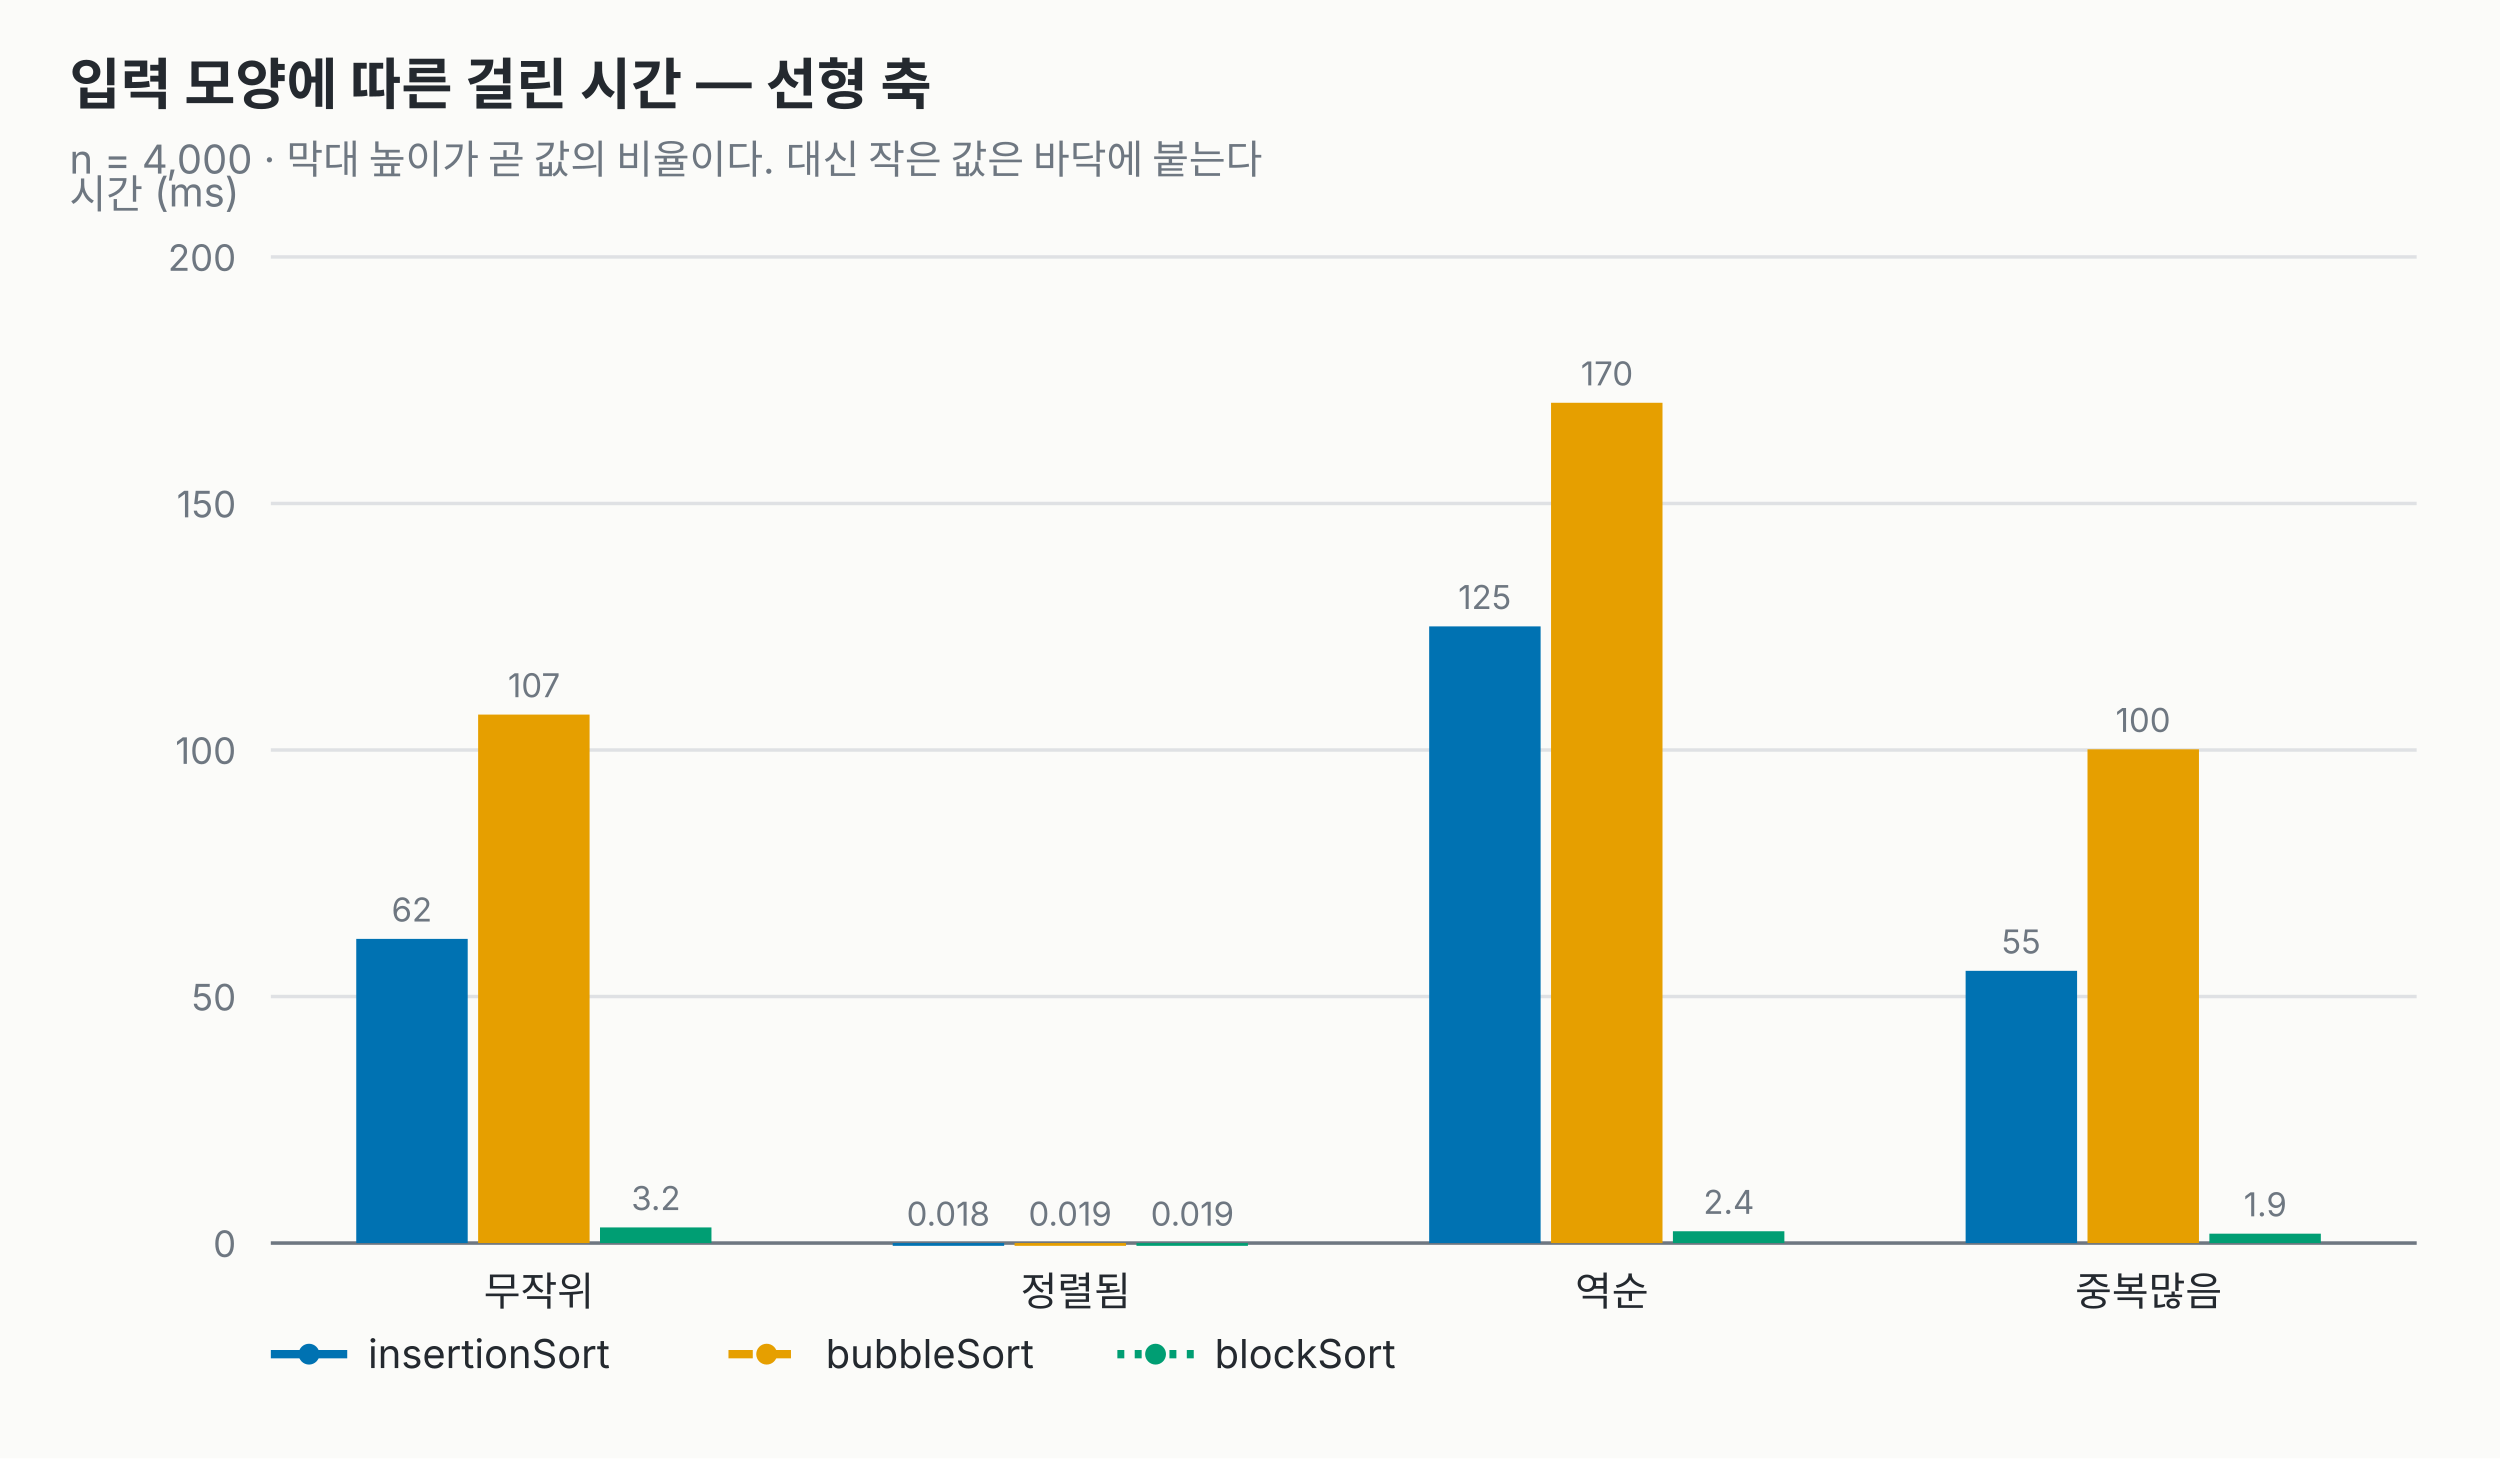
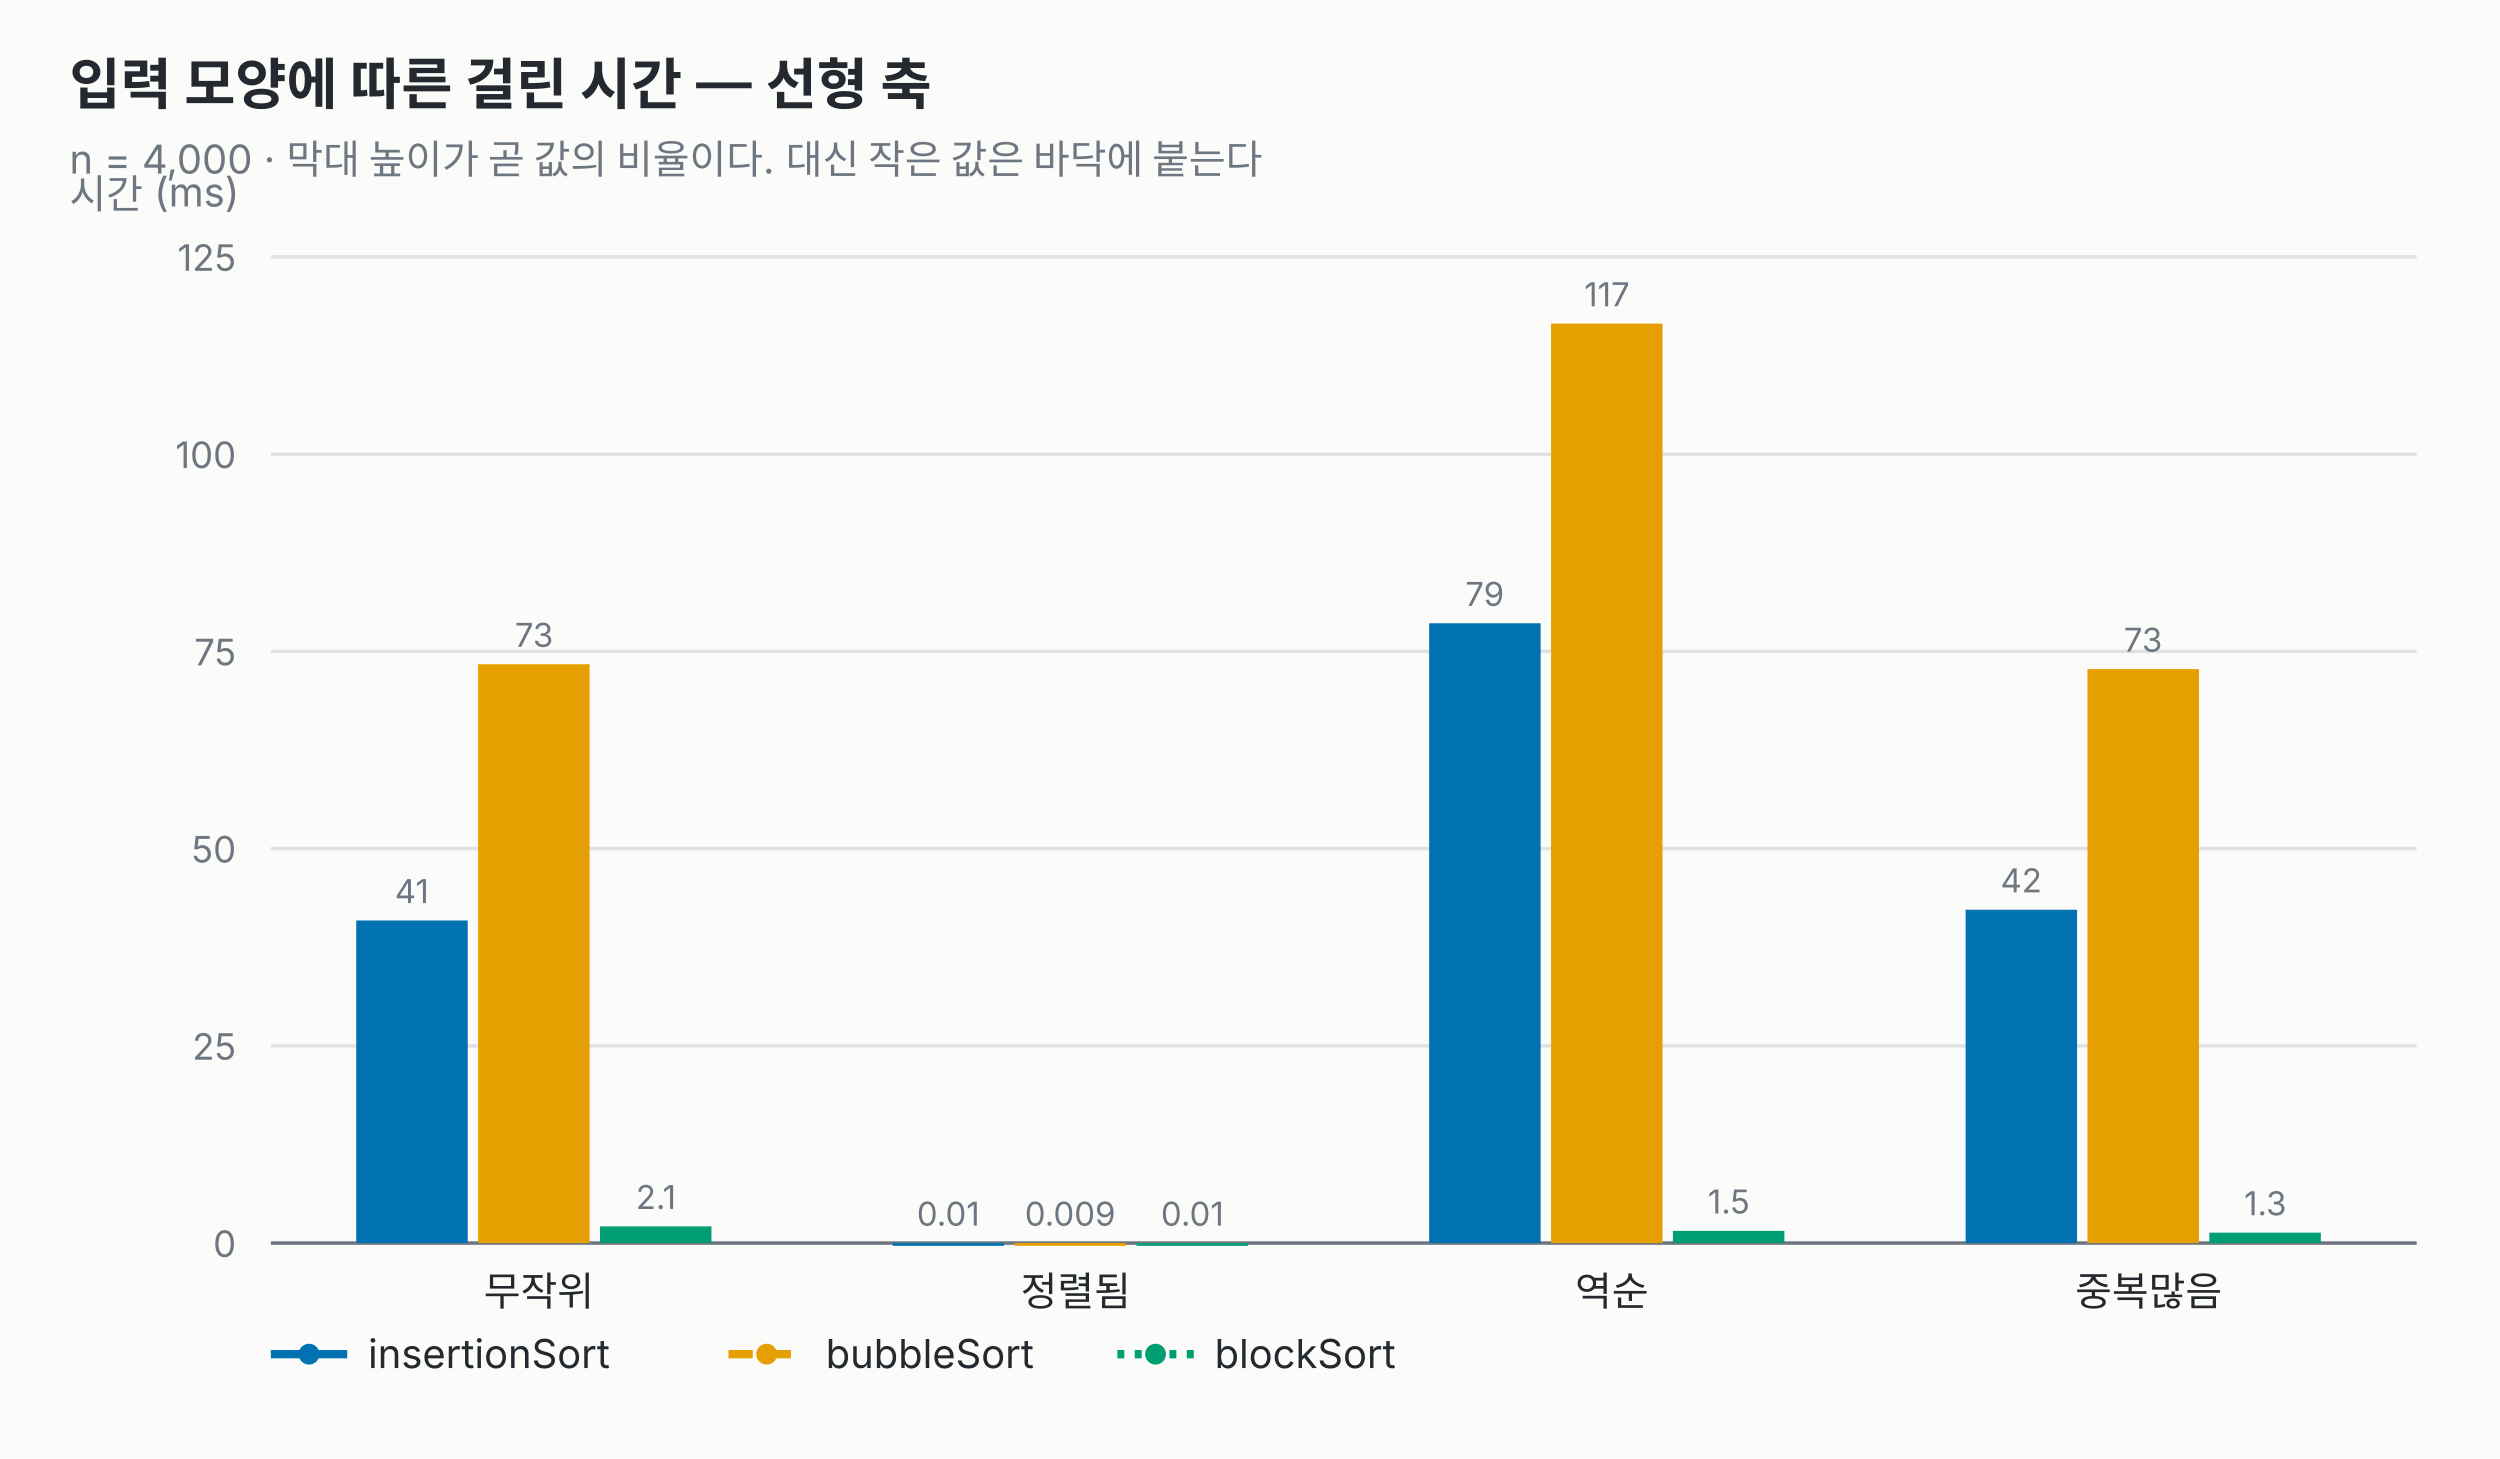
<svg xmlns="http://www.w3.org/2000/svg" width="720" height="420" viewBox="0 0 720 420" font-family="-apple-system, BlinkMacSystemFont, 'Segoe UI', 'Noto Sans KR', 'Apple SD Gothic Neo', 'Malgun Gothic', sans-serif">
  <rect width="720" height="420" fill="#fbfbf9" />
  <text x="20.0" y="30.0" font-size="16" fill="#24292f" text-anchor="start" font-weight="600">입력 모양에 따른 걸린 시간 — 선형 축</text>
  <text x="20.0" y="50.0" font-size="11.5" fill="#6e7781" text-anchor="start" font-weight="400">n = 4,000 · 막대 높이가 곧 값의 비율이다. 대신 작은 값은 바닥에 붙는다</text>
  <line x1="78.0" y1="358.0" x2="696.0" y2="358.0" stroke="#dfe1e4" stroke-width="1" stroke-dasharray="none" />
  <text x="68.0" y="362.0" font-size="10.5" fill="#6e7781" text-anchor="end" font-weight="400">0</text>
-   <line x1="78.0" y1="287.0" x2="696.0" y2="287.0" stroke="#dfe1e4" stroke-width="1" stroke-dasharray="none" />
-   <text x="68.0" y="291.0" font-size="10.5" fill="#6e7781" text-anchor="end" font-weight="400">50</text>
-   <line x1="78.0" y1="216.0" x2="696.0" y2="216.0" stroke="#dfe1e4" stroke-width="1" stroke-dasharray="none" />
-   <text x="68.0" y="220.0" font-size="10.5" fill="#6e7781" text-anchor="end" font-weight="400">100</text>
-   <line x1="78.0" y1="145.0" x2="696.0" y2="145.0" stroke="#dfe1e4" stroke-width="1" stroke-dasharray="none" />
-   <text x="68.0" y="149.0" font-size="10.5" fill="#6e7781" text-anchor="end" font-weight="400">150</text>
+   <line x1="78.0" y1="301.2" x2="696.0" y2="301.2" stroke="#dfe1e4" stroke-width="1" stroke-dasharray="none" />
+   <text x="68.0" y="305.2" font-size="10.5" fill="#6e7781" text-anchor="end" font-weight="400">25</text>
+   <line x1="78.0" y1="244.4" x2="696.0" y2="244.4" stroke="#dfe1e4" stroke-width="1" stroke-dasharray="none" />
+   <text x="68.0" y="248.4" font-size="10.5" fill="#6e7781" text-anchor="end" font-weight="400">50</text>
+   <line x1="78.0" y1="187.6" x2="696.0" y2="187.6" stroke="#dfe1e4" stroke-width="1" stroke-dasharray="none" />
+   <text x="68.0" y="191.6" font-size="10.5" fill="#6e7781" text-anchor="end" font-weight="400">75</text>
+   <line x1="78.0" y1="130.8" x2="696.0" y2="130.8" stroke="#dfe1e4" stroke-width="1" stroke-dasharray="none" />
+   <text x="68.0" y="134.8" font-size="10.5" fill="#6e7781" text-anchor="end" font-weight="400">100</text>
  <line x1="78.0" y1="74.0" x2="696.0" y2="74.0" stroke="#dfe1e4" stroke-width="1" stroke-dasharray="none" />
-   <text x="68.0" y="78.0" font-size="10.5" fill="#6e7781" text-anchor="end" font-weight="400">200</text>
+   <text x="68.0" y="78.0" font-size="10.5" fill="#6e7781" text-anchor="end" font-weight="400">125</text>
  <line x1="78.0" y1="358.0" x2="696.0" y2="358.0" stroke="#6e7781" stroke-width="1" stroke-dasharray="none" />
  <text x="20.0" y="60.0" font-size="11.5" fill="#6e7781" text-anchor="start" font-weight="400">시간 (ms)</text>
-   <rect x="102.6" y="270.4" width="32.1" height="87.6" fill="#0072B2" />
-   <text x="118.6" y="265.4" font-size="9.5" fill="#6e7781" text-anchor="middle" font-weight="400">62</text>
-   <rect x="137.7" y="205.8" width="32.1" height="152.2" fill="#E69F00" />
-   <text x="153.8" y="200.8" font-size="9.5" fill="#6e7781" text-anchor="middle" font-weight="400">107</text>
-   <rect x="172.8" y="353.5" width="32.1" height="4.5" fill="#009E73" />
-   <text x="188.9" y="348.5" font-size="9.5" fill="#6e7781" text-anchor="middle" font-weight="400">3.2</text>
+   <rect x="102.6" y="265.1" width="32.1" height="92.9" fill="#0072B2" />
+   <text x="118.6" y="260.1" font-size="9.5" fill="#6e7781" text-anchor="middle" font-weight="400">41</text>
+   <rect x="137.7" y="191.3" width="32.1" height="166.7" fill="#E69F00" />
+   <text x="153.8" y="186.3" font-size="9.5" fill="#6e7781" text-anchor="middle" font-weight="400">73</text>
+   <rect x="172.8" y="353.2" width="32.1" height="4.8" fill="#009E73" />
+   <text x="188.9" y="348.2" font-size="9.5" fill="#6e7781" text-anchor="middle" font-weight="400">2.1</text>
  <text x="155.2" y="376.0" font-size="11.5" fill="#24292f" text-anchor="middle" font-weight="400">무작위</text>
  <rect x="257.1" y="358.0" width="32.1" height="0.8" fill="#0072B2" />
-   <text x="273.1" y="353.0" font-size="9.5" fill="#6e7781" text-anchor="middle" font-weight="400">0.018</text>
+   <text x="273.1" y="353.0" font-size="9.5" fill="#6e7781" text-anchor="middle" font-weight="400">0.01</text>
  <rect x="292.2" y="358.0" width="32.1" height="0.8" fill="#E69F00" />
-   <text x="308.2" y="353.0" font-size="9.5" fill="#6e7781" text-anchor="middle" font-weight="400">0.019</text>
+   <text x="308.2" y="353.0" font-size="9.5" fill="#6e7781" text-anchor="middle" font-weight="400">0.009</text>
  <rect x="327.3" y="358.0" width="32.1" height="0.8" fill="#009E73" />
-   <text x="343.4" y="353.0" font-size="9.5" fill="#6e7781" text-anchor="middle" font-weight="400">0.019</text>
+   <text x="343.4" y="353.0" font-size="9.5" fill="#6e7781" text-anchor="middle" font-weight="400">0.01</text>
  <text x="309.8" y="376.0" font-size="11.5" fill="#24292f" text-anchor="middle" font-weight="400">정렬됨</text>
-   <rect x="411.6" y="180.4" width="32.1" height="177.6" fill="#0072B2" />
-   <text x="427.6" y="175.4" font-size="9.5" fill="#6e7781" text-anchor="middle" font-weight="400">125</text>
-   <rect x="446.7" y="116.0" width="32.1" height="242.0" fill="#E69F00" />
-   <text x="462.8" y="111.0" font-size="9.5" fill="#6e7781" text-anchor="middle" font-weight="400">170</text>
-   <rect x="481.8" y="354.6" width="32.1" height="3.4" fill="#009E73" />
-   <text x="497.9" y="349.6" font-size="9.5" fill="#6e7781" text-anchor="middle" font-weight="400">2.4</text>
+   <rect x="411.6" y="179.5" width="32.1" height="178.5" fill="#0072B2" />
+   <text x="427.6" y="174.5" font-size="9.5" fill="#6e7781" text-anchor="middle" font-weight="400">79</text>
+   <rect x="446.7" y="93.2" width="32.1" height="264.8" fill="#E69F00" />
+   <text x="462.8" y="88.2" font-size="9.5" fill="#6e7781" text-anchor="middle" font-weight="400">117</text>
+   <rect x="481.8" y="354.5" width="32.1" height="3.5" fill="#009E73" />
+   <text x="497.9" y="349.5" font-size="9.5" fill="#6e7781" text-anchor="middle" font-weight="400">1.5</text>
  <text x="464.2" y="376.0" font-size="11.5" fill="#24292f" text-anchor="middle" font-weight="400">역순</text>
-   <rect x="566.1" y="279.6" width="32.1" height="78.4" fill="#0072B2" />
-   <text x="582.1" y="274.6" font-size="9.5" fill="#6e7781" text-anchor="middle" font-weight="400">55</text>
-   <rect x="601.2" y="215.8" width="32.1" height="142.2" fill="#E69F00" />
-   <text x="617.2" y="210.8" font-size="9.5" fill="#6e7781" text-anchor="middle" font-weight="400">100</text>
-   <rect x="636.3" y="355.3" width="32.1" height="2.7" fill="#009E73" />
-   <text x="652.4" y="350.3" font-size="9.5" fill="#6e7781" text-anchor="middle" font-weight="400">1.9</text>
+   <rect x="566.1" y="262.0" width="32.1" height="96.0" fill="#0072B2" />
+   <text x="582.1" y="257.0" font-size="9.5" fill="#6e7781" text-anchor="middle" font-weight="400">42</text>
+   <rect x="601.2" y="192.7" width="32.1" height="165.3" fill="#E69F00" />
+   <text x="617.2" y="187.7" font-size="9.5" fill="#6e7781" text-anchor="middle" font-weight="400">73</text>
+   <rect x="636.3" y="355.0" width="32.1" height="3.0" fill="#009E73" />
+   <text x="652.4" y="350.0" font-size="9.5" fill="#6e7781" text-anchor="middle" font-weight="400">1.3</text>
  <text x="618.8" y="376.0" font-size="11.5" fill="#24292f" text-anchor="middle" font-weight="400">중복많음</text>
  <line x1="78.0" y1="390.0" x2="100.0" y2="390.0" stroke="#0072B2" stroke-width="2.4" stroke-dasharray="none" />
  <circle cx="89.0" cy="390.0" r="3" fill="#0072B2" />
  <text x="106.0" y="394.0" font-size="11.5" fill="#24292f" text-anchor="start" font-weight="400">insertionSort</text>
  <line x1="209.8" y1="390.0" x2="231.8" y2="390.0" stroke="#E69F00" stroke-width="2.4" stroke-dasharray="7 4" />
  <circle cx="220.8" cy="390.0" r="3" fill="#E69F00" />
  <text x="237.8" y="394.0" font-size="11.5" fill="#24292f" text-anchor="start" font-weight="400">bubbleSort</text>
  <line x1="321.8" y1="390.0" x2="343.8" y2="390.0" stroke="#009E73" stroke-width="2.4" stroke-dasharray="2 3" />
  <circle cx="332.8" cy="390.0" r="3" fill="#009E73" />
  <text x="349.8" y="394.0" font-size="11.5" fill="#24292f" text-anchor="start" font-weight="400">blockSort</text>
</svg>
